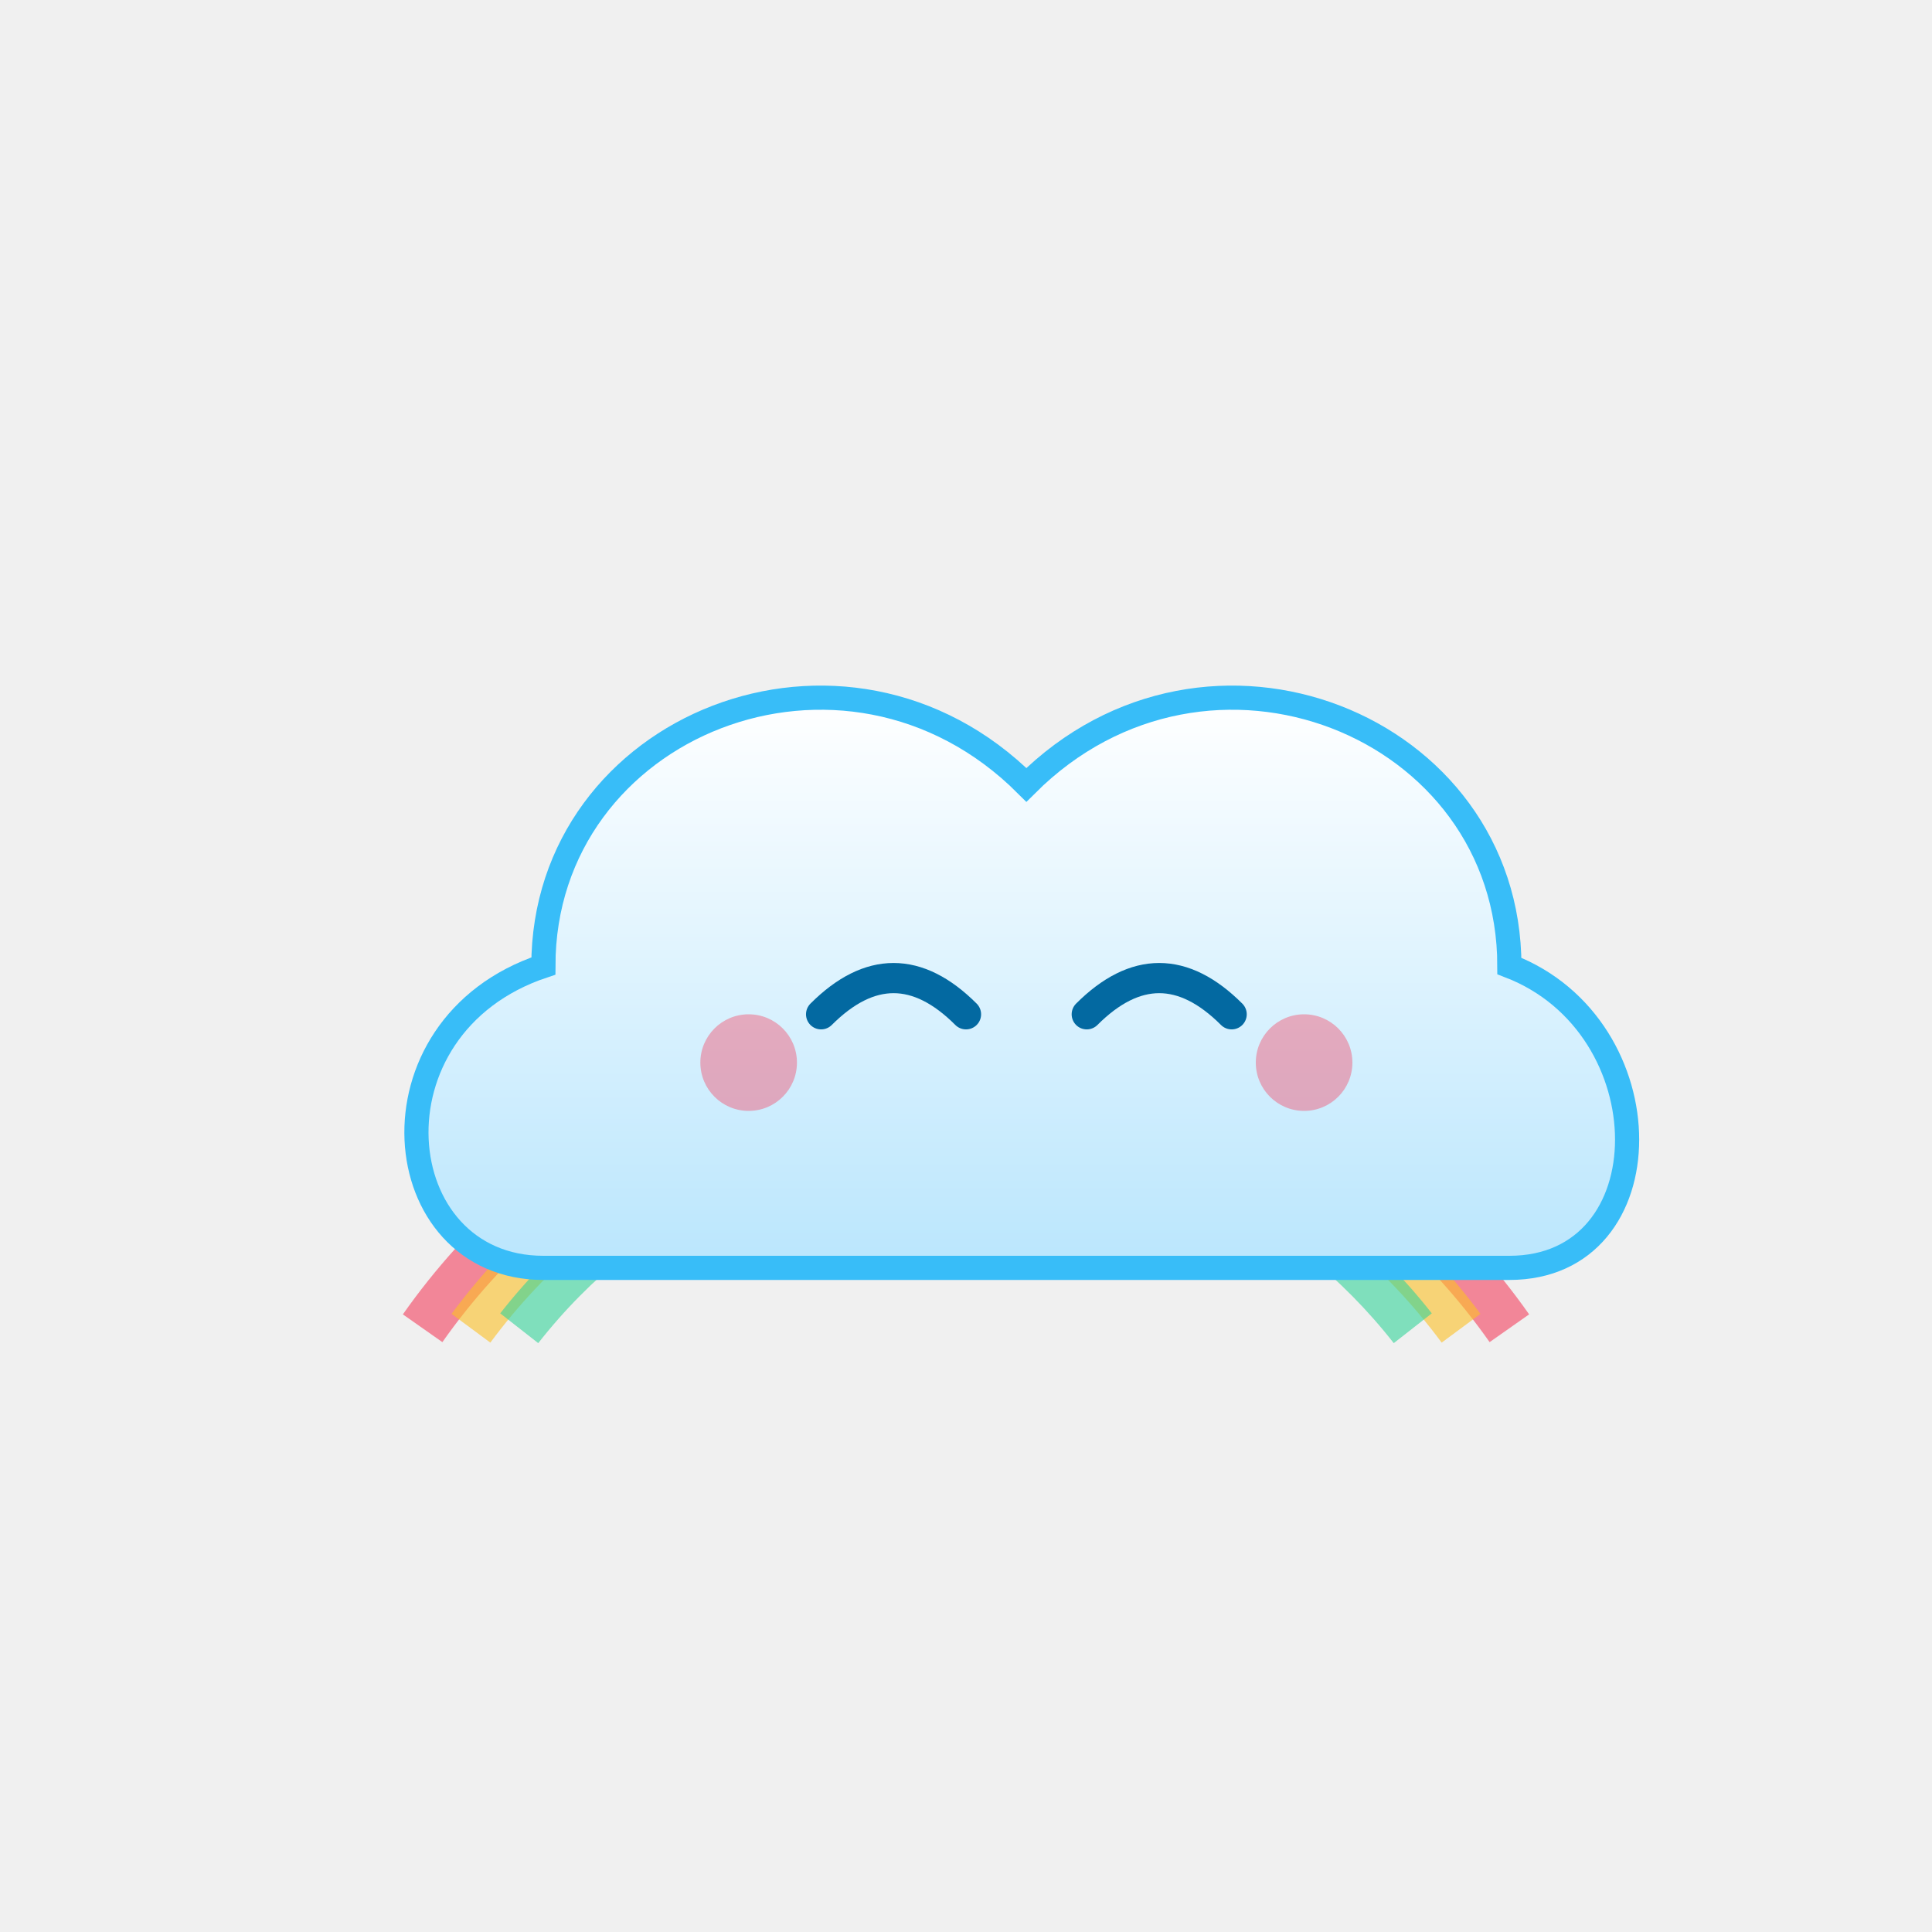
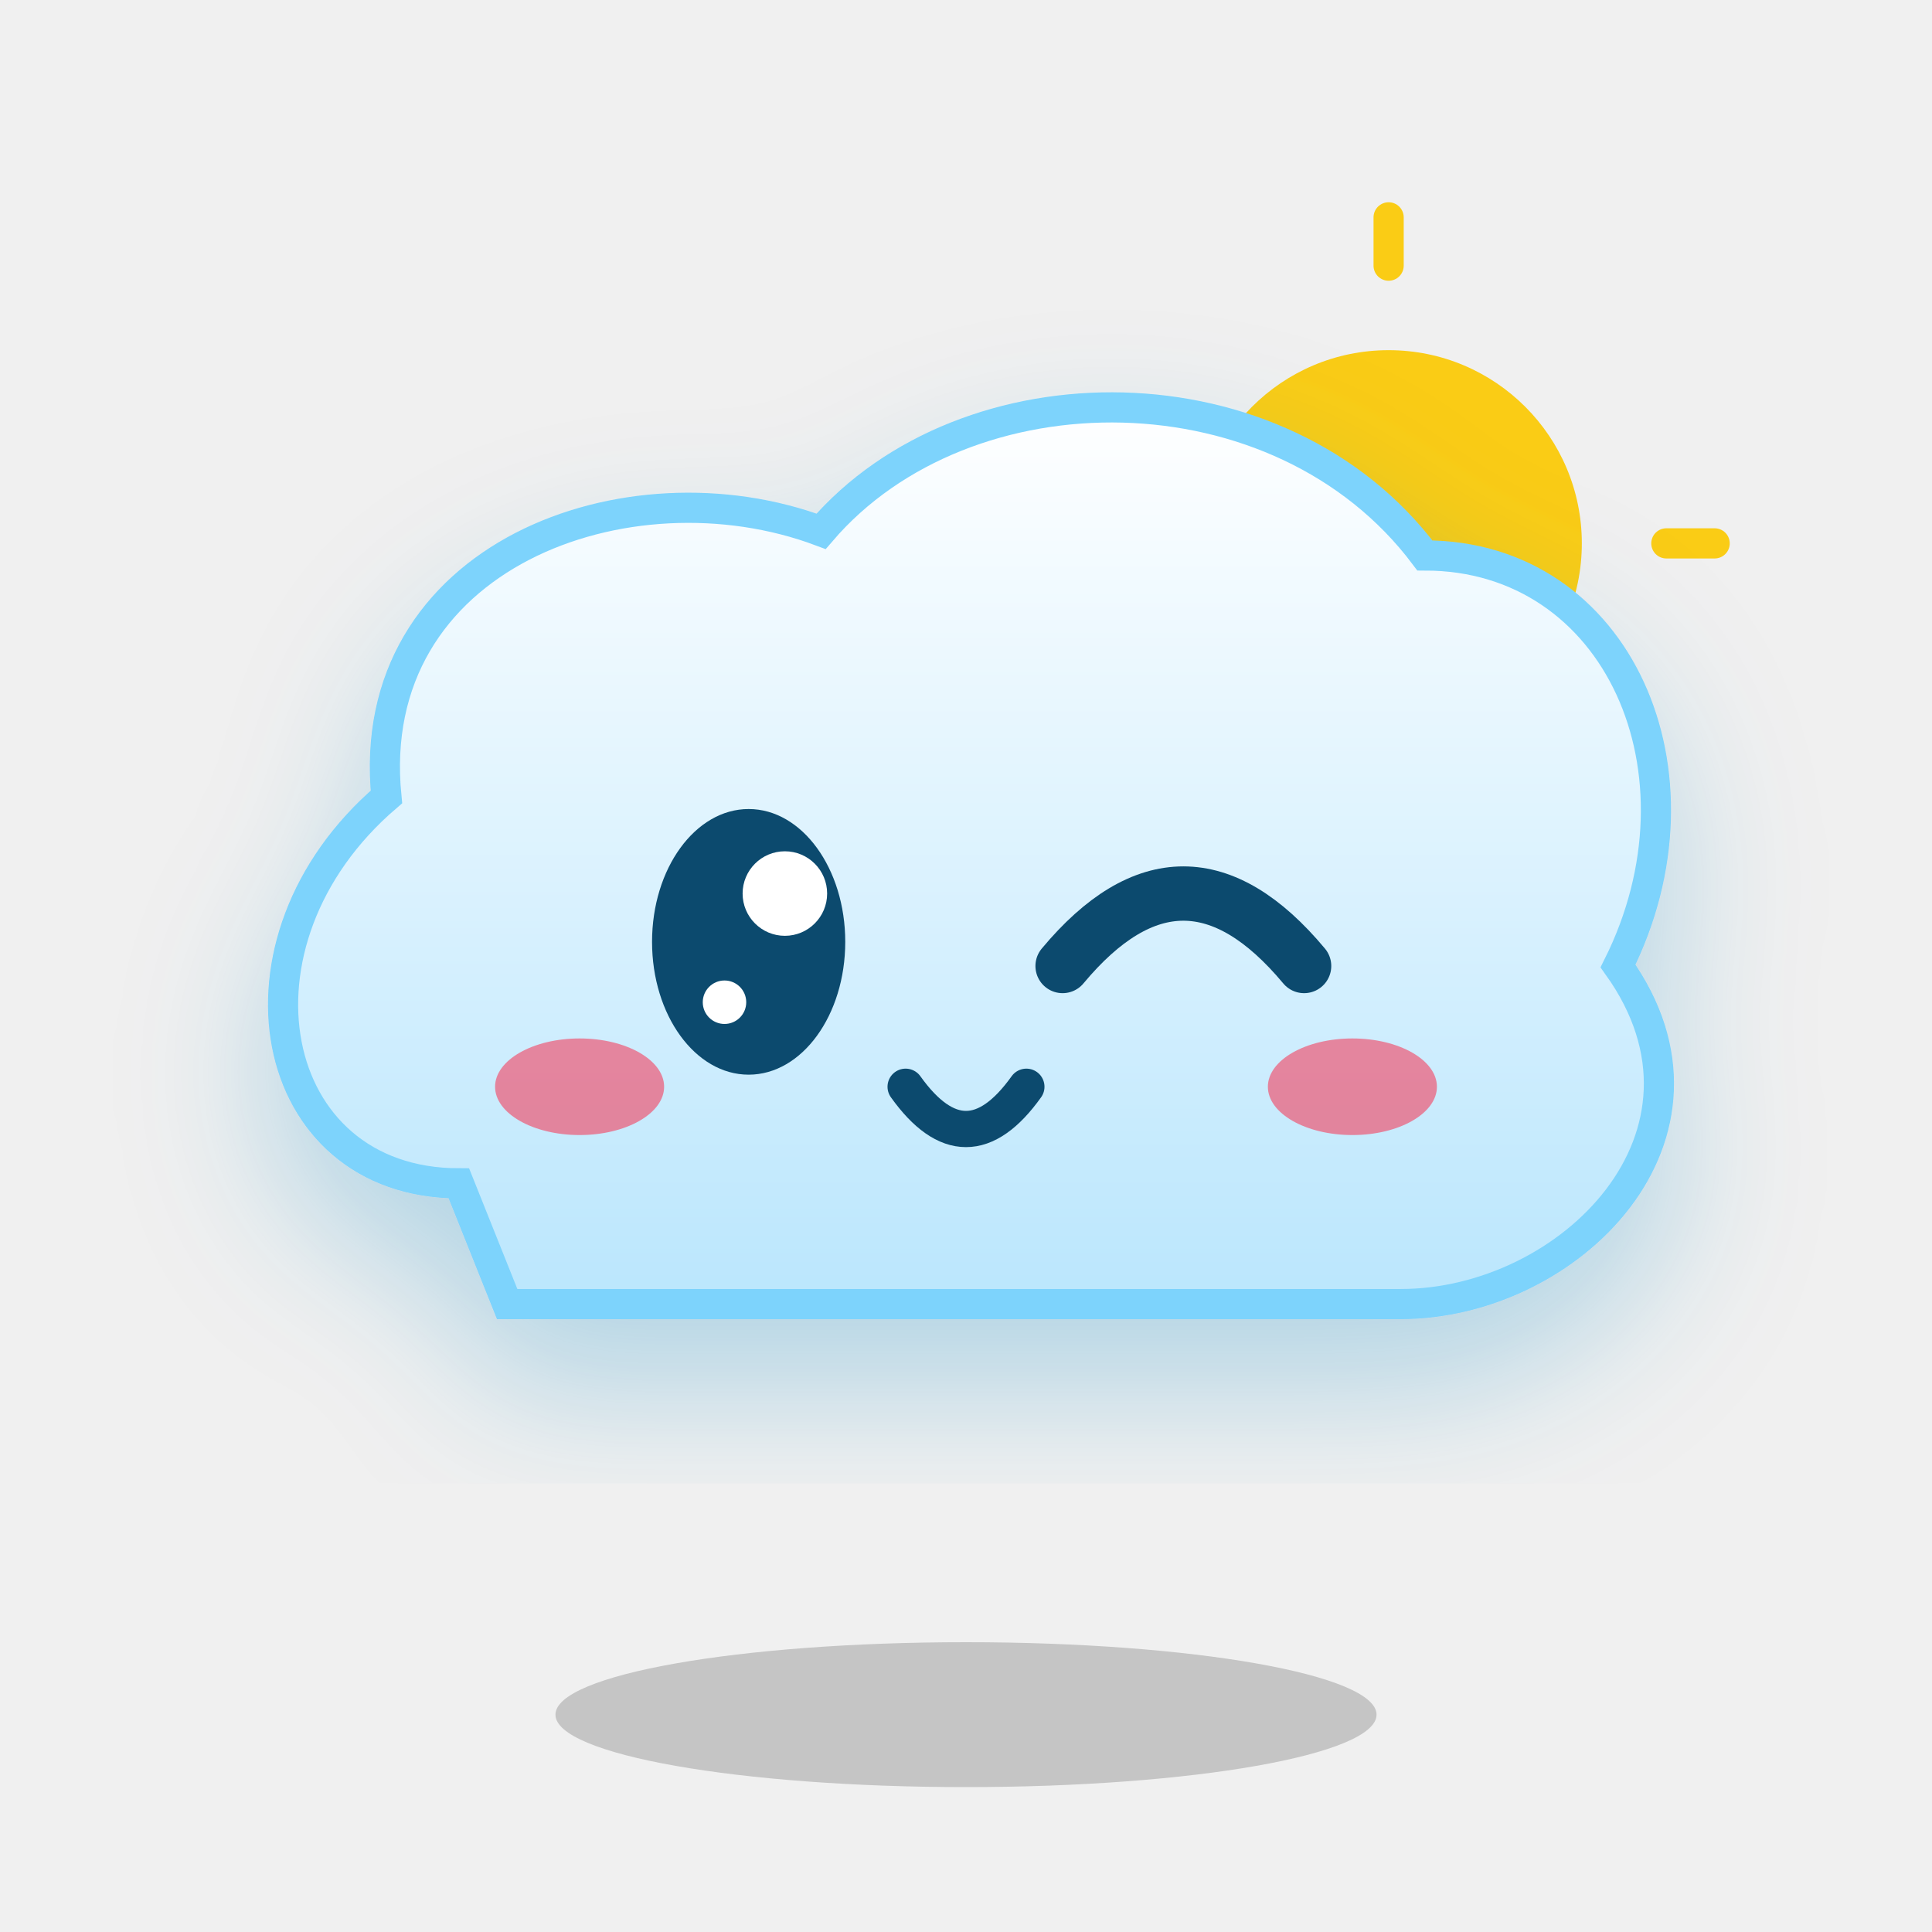
<svg xmlns="http://www.w3.org/2000/svg" viewBox="0 0 160 160" width="100%" height="100%">
  <defs>
    <linearGradient id="cloud-grad" x1="0%" y1="0%" x2="0%" y2="100%">
      <stop offset="0%" stop-color="#ffffff" />
      <stop offset="100%" stop-color="#bae6fd" />
    </linearGradient>
+     <filter id="cloud-glow" x="-20%" y="-20%" width="140%" height="140%">
+       <feDropShadow dx="0" dy="6" stdDeviation="6" flood-color="#0284c7" flood-opacity="0.25" />
+     </filter>
  </defs>
  <style>
-     @keyframes cloudDrift {
-       0%, 100% { transform: translateY(0); }
-       50% { transform: translateY(-7px); }
+     @keyframes cloudBob {
+       0%, 100% { transform: translateY(0px) rotate(0deg); }
+       50% { transform: translateY(-7px) rotate(1.5deg); }
    }
-     .cloud { animation: cloudDrift 2.5s ease-in-out infinite; }
+     @keyframes sunSpin {
+       0% { transform: rotate(0deg); }
+       100% { transform: rotate(360deg); }
+     }
+     @keyframes eyeBlink {
+       0%, 92%, 100% { transform: scaleY(1); }
+       96% { transform: scaleY(0.1); }
+     }
+     .head-cloud { animation: cloudBob 3s ease-in-out infinite; transform-origin: 80px 145px; }
+     .sun-back { animation: sunSpin 20s linear infinite; transform-origin: 115px 45px; }
+     .blink-eye { animation: eyeBlink 3.6s infinite; transform-origin: 62px 82px; }
  </style>
-   <path d="M 35 110 A 55 55 0 0 1 125 110" fill="none" stroke="#f43f5e" stroke-width="4" opacity="0.6" />
-   <path d="M 39 110 A 51 51 0 0 1 121 110" fill="none" stroke="#fbbf24" stroke-width="4" opacity="0.6" />
-   <path d="M 43 110 A 47 47 0 0 1 117 110" fill="none" stroke="#34d399" stroke-width="4" opacity="0.6" />
-   <g class="cloud">
-     <path d="M 45 105 C 32 105 30 85 45 80 C 45 60 70 50 85 65 C 100 50 125 60 125 80 C 138 85 138 105 125 105 Z" fill="url(#cloud-grad)" stroke="#38bdf8" stroke-width="2" />
-     <path d="M 68 84 Q 74 78 80 84" fill="none" stroke="#0369a1" stroke-width="2.5" stroke-linecap="round" />
-     <path d="M 90 84 Q 96 78 102 84" fill="none" stroke="#0369a1" stroke-width="2.5" stroke-linecap="round" />
-     <circle cx="62" cy="88" r="4" fill="#f43f5e" opacity="0.4" />
-     <circle cx="108" cy="88" r="4" fill="#f43f5e" opacity="0.4" />
+   <ellipse cx="80" cy="142" rx="34" ry="6" fill="#000000" opacity="0.18" />
+   <g class="head-cloud">
+     <g class="sun-back">
+       <circle cx="115" cy="45" r="16" fill="#facc15" />
+       <line x1="115" y1="22" x2="115" y2="18" stroke="#facc15" stroke-width="2.5" stroke-linecap="round" />
+       <line x1="115" y1="68" x2="115" y2="72" stroke="#facc15" stroke-width="2.5" stroke-linecap="round" />
+       <line x1="92" y1="45" x2="88" y2="45" stroke="#facc15" stroke-width="2.5" stroke-linecap="round" />
+       <line x1="138" y1="45" x2="142" y2="45" stroke="#facc15" stroke-width="2.5" stroke-linecap="round" />
+     </g>
+     <path d="M 38 98 C 22 98 18 78 32 66 C 30 46 52 38 68 44 C 80 30 106 30 118 46 C 134 46 142 64 134 80 C 144 94 130 108 116 108 L 42 108 Z" fill="url(#cloud-grad)" stroke="#7dd3fc" stroke-width="2.5" filter="url(#cloud-glow)" />
+     <g class="blink-eye">
+       <ellipse cx="62" cy="78" rx="8" ry="11" fill="#0c4a6e" />
+       <circle cx="65" cy="74" r="3.5" fill="#ffffff" />
+       <circle cx="60" cy="83" r="1.8" fill="#ffffff" />
+     </g>
+     <path d="M 88 80 Q 98 68 108 80" fill="none" stroke="#0c4a6e" stroke-width="4.5" stroke-linecap="round" />
+     <path d="M 75 90 Q 80 97 85 90" fill="none" stroke="#0c4a6e" stroke-width="3" stroke-linecap="round" />
+     <ellipse cx="48" cy="90" rx="7" ry="4" fill="#f43f5e" opacity="0.6" />
+     <ellipse cx="112" cy="90" rx="7" ry="4" fill="#f43f5e" opacity="0.6" />
  </g>
</svg>
